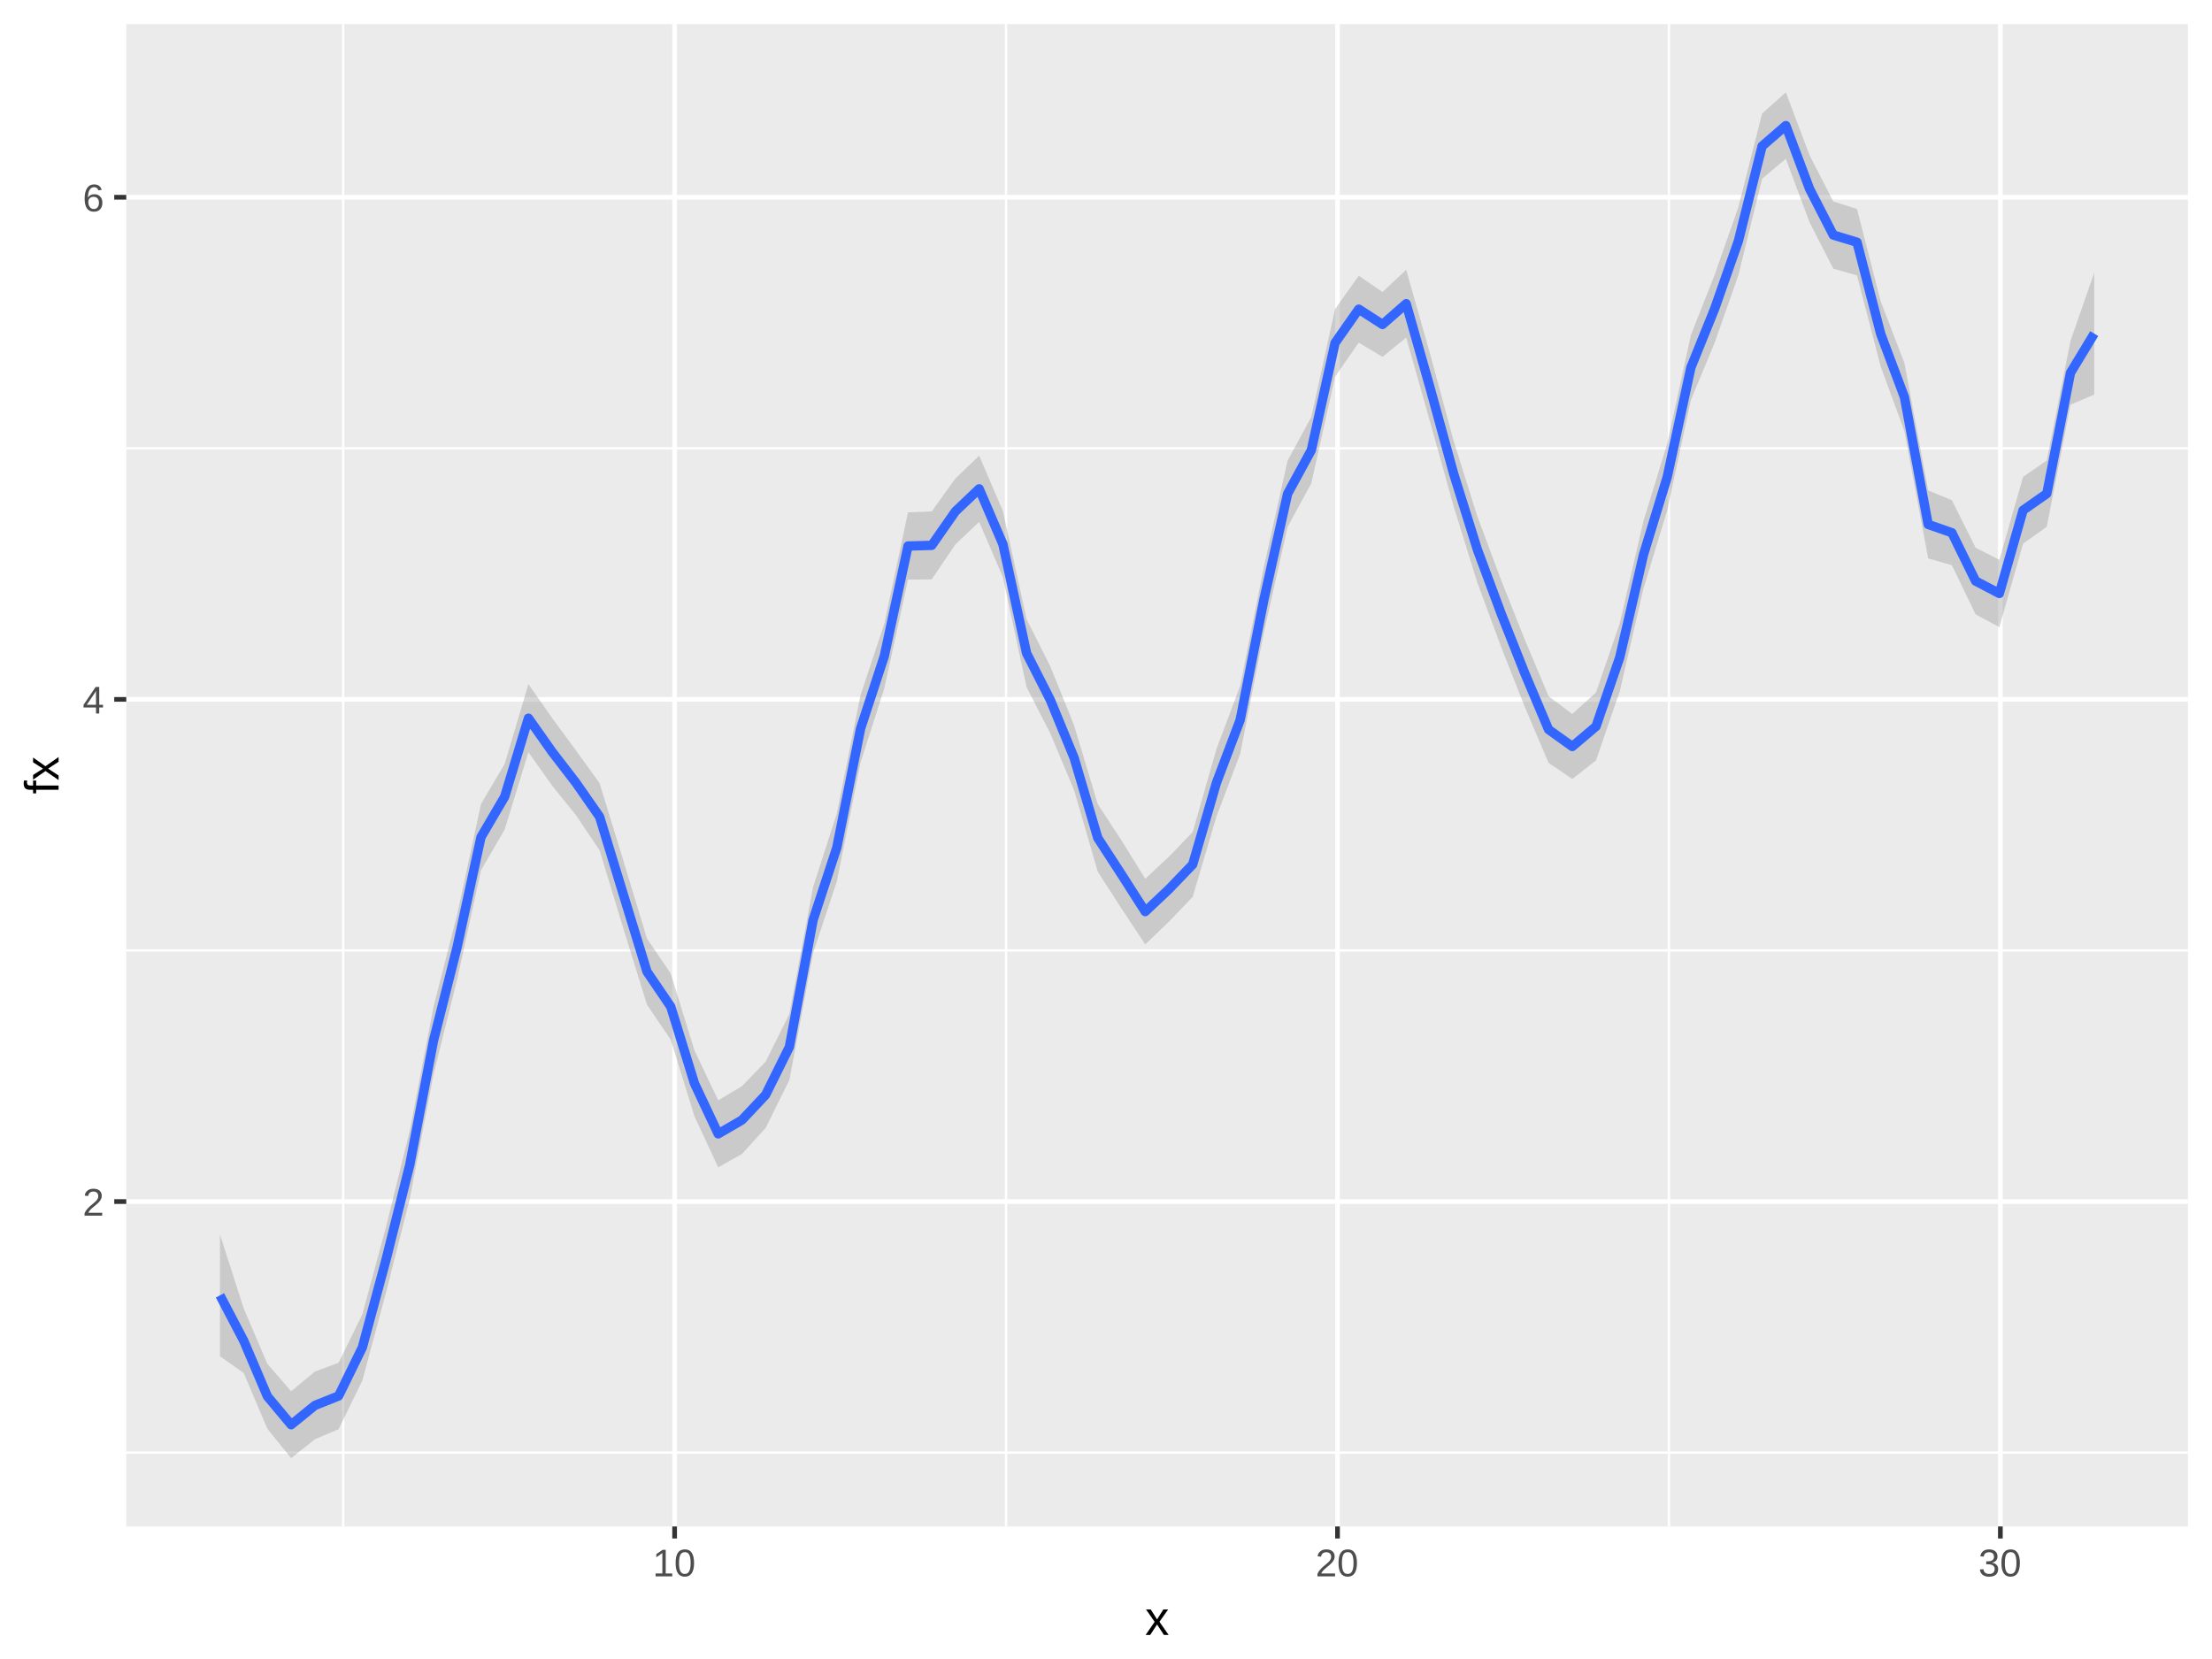
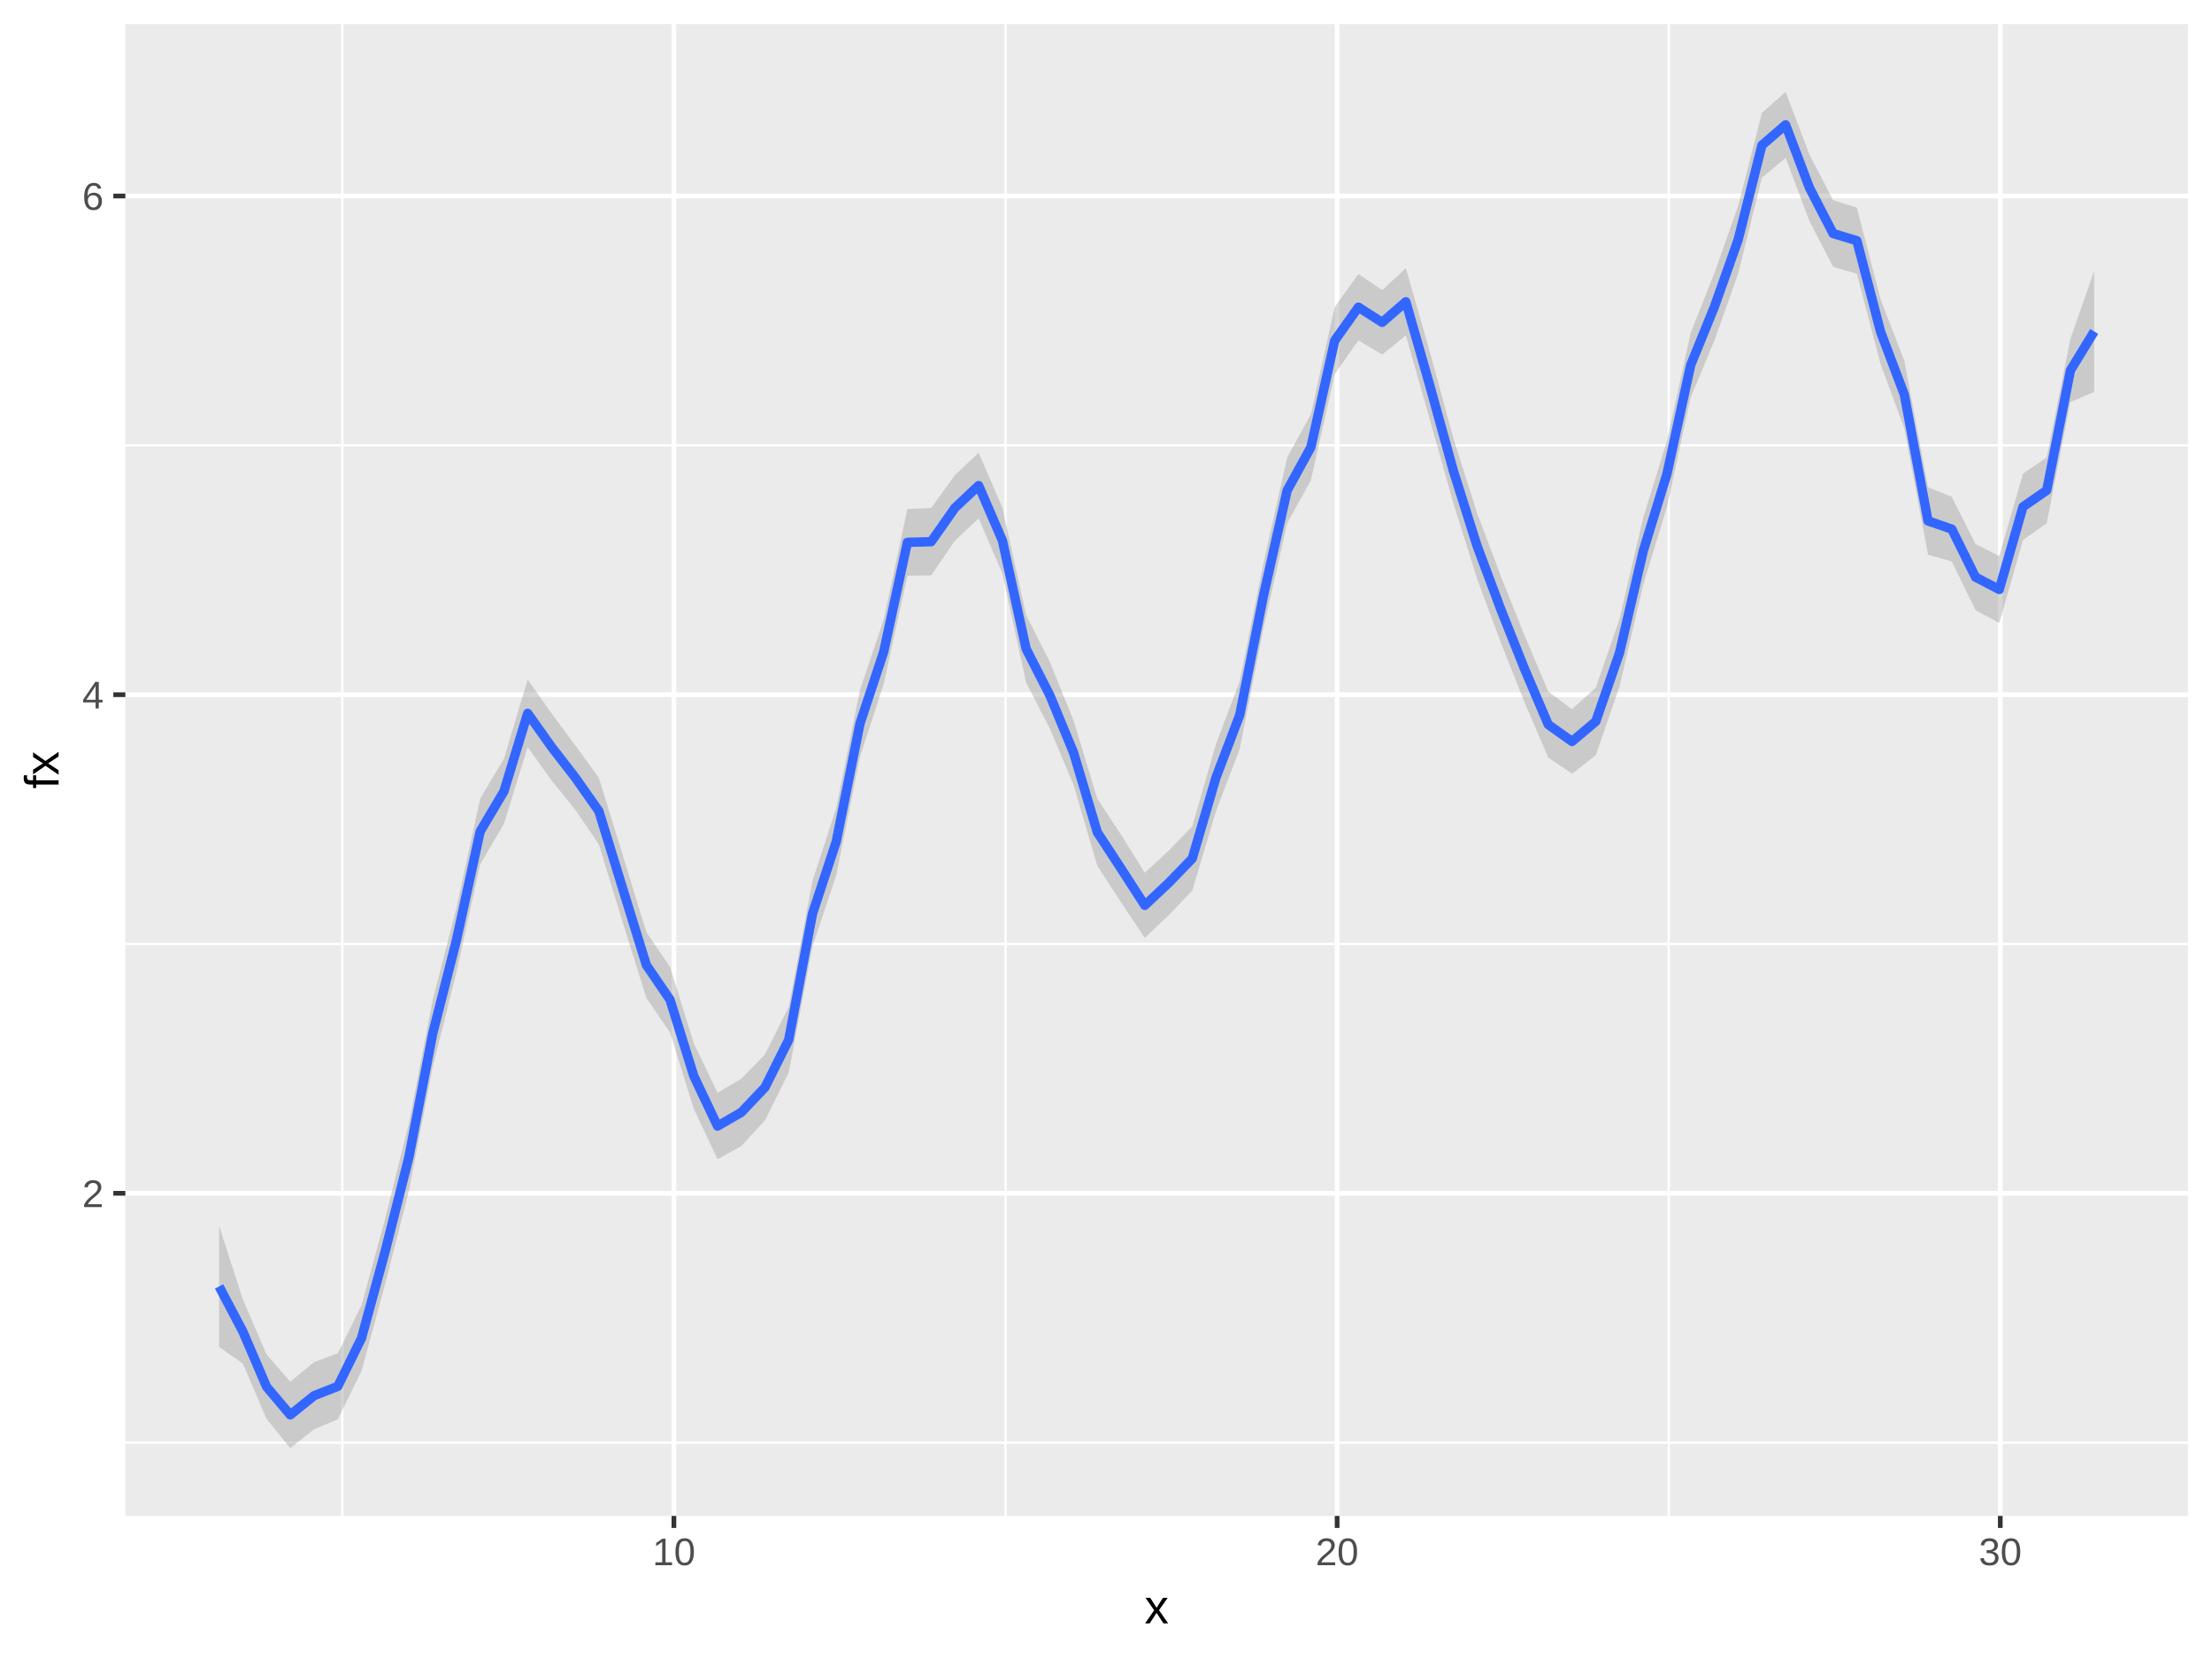
<svg xmlns="http://www.w3.org/2000/svg" viewBox="0 0 504.00 378.00">
  <defs>
    <style type="text/css">
    line, polyline, path, rect, circle {
      fill: none;
      stroke: #000000;
      stroke-linecap: round;
      stroke-linejoin: round;
      stroke-miterlimit: 10.00;
    }
  </style>
  </defs>
  <rect width="100%" height="100%" style="stroke: none; fill: #FFFFFF;" />
  <rect x="0.00" y="0.00" width="504.00" height="378.00" style="stroke-width: 1.07; stroke: #FFFFFF; fill: #FFFFFF;" />
  <defs>
-     <clipPath id="cpMjguNzcwOHw0OTguNTIxfDM0Ny43OTd8NS40Nzk0NQ==">
-       <rect x="28.77" y="5.48" width="469.75" height="342.32" />
+     <clipPath id="cpMjguNTU4OHw0OTguNTIxfDM0NS4zOTZ8NS40Nzk0NQ==">
+       <rect x="28.56" y="5.48" width="469.96" height="339.92" />
    </clipPath>
  </defs>
-   <rect x="28.77" y="5.48" width="469.75" height="342.32" style="stroke-width: 1.07; stroke: none; fill: #EBEBEB;" clip-path="url(#cpMjguNzcwOHw0OTguNTIxfDM0Ny43OTd8NS40Nzk0NQ==)" />
-   <polyline points="28.77,330.98 498.52,330.98 " style="stroke-width: 0.53; stroke: #FFFFFF; stroke-linecap: butt;" clip-path="url(#cpMjguNzcwOHw0OTguNTIxfDM0Ny43OTd8NS40Nzk0NQ==)" />
-   <polyline points="28.77,216.56 498.52,216.56 " style="stroke-width: 0.53; stroke: #FFFFFF; stroke-linecap: butt;" clip-path="url(#cpMjguNzcwOHw0OTguNTIxfDM0Ny43OTd8NS40Nzk0NQ==)" />
-   <polyline points="28.77,102.15 498.52,102.15 " style="stroke-width: 0.53; stroke: #FFFFFF; stroke-linecap: butt;" clip-path="url(#cpMjguNzcwOHw0OTguNTIxfDM0Ny43OTd8NS40Nzk0NQ==)" />
-   <polyline points="78.19,347.80 78.19,5.48 " style="stroke-width: 0.53; stroke: #FFFFFF; stroke-linecap: butt;" clip-path="url(#cpMjguNzcwOHw0OTguNTIxfDM0Ny43OTd8NS40Nzk0NQ==)" />
-   <polyline points="229.23,347.80 229.23,5.48 " style="stroke-width: 0.53; stroke: #FFFFFF; stroke-linecap: butt;" clip-path="url(#cpMjguNzcwOHw0OTguNTIxfDM0Ny43OTd8NS40Nzk0NQ==)" />
-   <polyline points="380.26,347.80 380.26,5.48 " style="stroke-width: 0.53; stroke: #FFFFFF; stroke-linecap: butt;" clip-path="url(#cpMjguNzcwOHw0OTguNTIxfDM0Ny43OTd8NS40Nzk0NQ==)" />
-   <polyline points="28.77,273.77 498.52,273.77 " style="stroke-width: 1.07; stroke: #FFFFFF; stroke-linecap: butt;" clip-path="url(#cpMjguNzcwOHw0OTguNTIxfDM0Ny43OTd8NS40Nzk0NQ==)" />
-   <polyline points="28.77,159.35 498.52,159.35 " style="stroke-width: 1.07; stroke: #FFFFFF; stroke-linecap: butt;" clip-path="url(#cpMjguNzcwOHw0OTguNTIxfDM0Ny43OTd8NS40Nzk0NQ==)" />
-   <polyline points="28.77,44.94 498.52,44.94 " style="stroke-width: 1.07; stroke: #FFFFFF; stroke-linecap: butt;" clip-path="url(#cpMjguNzcwOHw0OTguNTIxfDM0Ny43OTd8NS40Nzk0NQ==)" />
-   <polyline points="153.71,347.80 153.71,5.48 " style="stroke-width: 1.07; stroke: #FFFFFF; stroke-linecap: butt;" clip-path="url(#cpMjguNzcwOHw0OTguNTIxfDM0Ny43OTd8NS40Nzk0NQ==)" />
-   <polyline points="304.75,347.80 304.75,5.48 " style="stroke-width: 1.07; stroke: #FFFFFF; stroke-linecap: butt;" clip-path="url(#cpMjguNzcwOHw0OTguNTIxfDM0Ny43OTd8NS40Nzk0NQ==)" />
-   <polyline points="455.78,347.80 455.78,5.48 " style="stroke-width: 1.07; stroke: #FFFFFF; stroke-linecap: butt;" clip-path="url(#cpMjguNzcwOHw0OTguNTIxfDM0Ny43OTd8NS40Nzk0NQ==)" />
-   <polyline points="50.12,281.26 55.53,298.12 60.93,310.77 66.34,316.99 71.75,312.51 77.15,310.50 82.56,299.47 87.96,279.52 93.37,257.63 98.77,229.44 104.18,208.30 109.59,183.20 114.99,174.06 120.40,155.88 125.80,163.60 131.21,170.95 136.61,178.44 142.02,196.06 147.42,213.86 152.83,221.83 158.24,239.35 163.64,250.71 169.05,247.48 174.45,241.90 179.86,231.01 185.26,202.13 190.67,185.35 196.08,158.34 201.48,142.13 206.89,116.74 212.29,116.52 217.70,109.00 223.10,103.84 228.51,116.44 233.91,141.11 239.32,151.85 244.73,165.28 250.13,183.23 255.54,191.50 260.94,200.23 266.35,195.19 271.75,189.58 277.16,170.68 282.57,156.28 287.97,129.16 293.38,104.95 298.78,95.00 304.19,70.42 309.59,62.82 315.00,66.53 320.40,61.48 325.81,80.51 331.22,100.51 336.62,117.68 342.03,132.18 347.43,145.76 352.84,158.63 358.24,162.68 363.65,157.77 369.06,142.02 374.46,118.72 379.87,101.10 385.27,76.33 390.68,62.61 396.08,47.20 401.49,25.87 406.90,21.04 412.30,35.36 417.71,45.90 423.11,47.62 428.52,68.67 433.92,82.73 439.33,111.75 444.73,113.97 450.14,124.80 455.55,127.55 460.95,108.65 466.36,104.92 471.76,77.67 477.17,62.13 477.17,89.90 471.76,92.21 466.36,120.02 460.95,123.87 455.55,142.90 450.14,139.98 444.73,128.78 439.33,127.23 433.92,98.24 428.52,83.52 423.11,62.76 417.71,61.20 412.30,50.65 406.90,36.17 401.49,40.73 396.08,62.71 390.68,78.09 385.27,91.13 379.87,116.30 374.46,134.09 369.06,157.52 363.65,173.25 358.24,177.50 352.84,173.81 347.43,161.11 342.03,147.41 336.62,132.78 331.22,115.41 325.81,96.02 320.40,76.92 315.00,81.32 309.59,78.06 304.19,85.84 298.78,110.14 293.38,120.03 287.97,144.13 282.57,171.78 277.16,186.06 271.75,204.35 266.35,209.99 260.94,215.18 255.54,207.02 250.13,198.63 244.73,180.05 239.32,167.14 233.91,156.57 228.51,131.53 223.10,118.91 217.70,124.02 212.29,132.01 206.89,132.07 201.48,156.89 196.08,173.68 190.67,200.84 185.26,217.14 179.86,246.08 174.45,257.00 169.05,262.93 163.64,265.98 158.24,254.38 152.83,236.90 147.42,228.94 142.02,211.52 136.61,193.73 131.21,185.71 125.80,179.00 120.40,171.39 114.99,189.01 109.59,198.28 104.18,223.07 98.77,244.81 93.37,273.13 87.96,294.49 82.56,314.55 77.15,325.64 71.75,327.93 66.34,332.24 60.93,325.55 55.53,312.84 50.12,309.03 " style="stroke-width: 2.13; stroke: none; fill: #999999; fill-opacity: 0.40;" clip-path="url(#cpMjguNzcwOHw0OTguNTIxfDM0Ny43OTd8NS40Nzk0NQ==)" />
-   <polyline points="50.12,295.14 55.53,305.48 60.93,318.16 66.34,324.62 71.75,320.22 77.15,318.07 82.56,307.01 87.96,287.01 93.37,265.38 98.77,237.12 104.18,215.68 109.59,190.74 114.99,181.53 120.40,163.64 125.80,171.30 131.21,178.33 136.61,186.08 142.02,203.79 147.42,221.40 152.83,229.36 158.24,246.87 163.64,258.35 169.05,255.20 174.45,249.45 179.86,238.54 185.26,209.64 190.67,193.10 196.08,166.01 201.48,149.51 206.89,124.41 212.29,124.26 217.70,116.51 223.10,111.38 228.51,123.99 233.91,148.84 239.32,159.49 244.73,172.66 250.13,190.93 255.54,199.26 260.94,207.70 266.35,202.59 271.75,196.97 277.16,178.37 282.57,164.03 287.97,136.65 293.38,112.49 298.78,102.57 304.19,78.13 309.59,70.44 315.00,73.93 320.40,69.20 325.81,88.27 331.22,107.96 336.62,125.23 342.03,139.79 347.43,153.43 352.84,166.22 358.24,170.09 363.65,165.51 369.06,149.77 374.46,126.41 379.87,108.70 385.27,83.73 390.68,70.35 396.08,54.95 401.49,33.30 406.90,28.61 412.30,43.01 417.71,53.55 423.11,55.19 428.52,76.09 433.92,90.49 439.33,119.49 444.73,121.38 450.14,132.39 455.55,135.22 460.95,116.26 466.36,112.47 471.76,84.94 477.17,76.01 " style="stroke-width: 2.13; stroke: #3366FF; stroke-linecap: butt;" clip-path="url(#cpMjguNzcwOHw0OTguNTIxfDM0Ny43OTd8NS40Nzk0NQ==)" />
+   <rect x="28.56" y="5.48" width="469.96" height="339.92" style="stroke-width: 1.07; stroke: none; fill: #EBEBEB;" clip-path="url(#cpMjguNTU4OHw0OTguNTIxfDM0NS4zOTZ8NS40Nzk0NQ==)" />
+   <polyline points="28.56,328.70 498.52,328.70 " style="stroke-width: 0.53; stroke: #FFFFFF; stroke-linecap: butt;" clip-path="url(#cpMjguNTU4OHw0OTguNTIxfDM0NS4zOTZ8NS40Nzk0NQ==)" />
+   <polyline points="28.56,215.08 498.52,215.08 " style="stroke-width: 0.53; stroke: #FFFFFF; stroke-linecap: butt;" clip-path="url(#cpMjguNTU4OHw0OTguNTIxfDM0NS4zOTZ8NS40Nzk0NQ==)" />
+   <polyline points="28.56,101.47 498.52,101.47 " style="stroke-width: 0.53; stroke: #FFFFFF; stroke-linecap: butt;" clip-path="url(#cpMjguNTU4OHw0OTguNTIxfDM0NS4zOTZ8NS40Nzk0NQ==)" />
+   <polyline points="78.00,345.40 78.00,5.48 " style="stroke-width: 0.53; stroke: #FFFFFF; stroke-linecap: butt;" clip-path="url(#cpMjguNTU4OHw0OTguNTIxfDM0NS4zOTZ8NS40Nzk0NQ==)" />
+   <polyline points="229.11,345.40 229.11,5.48 " style="stroke-width: 0.53; stroke: #FFFFFF; stroke-linecap: butt;" clip-path="url(#cpMjguNTU4OHw0OTguNTIxfDM0NS4zOTZ8NS40Nzk0NQ==)" />
+   <polyline points="380.21,345.40 380.21,5.48 " style="stroke-width: 0.53; stroke: #FFFFFF; stroke-linecap: butt;" clip-path="url(#cpMjguNTU4OHw0OTguNTIxfDM0NS4zOTZ8NS40Nzk0NQ==)" />
+   <polyline points="28.56,271.89 498.52,271.89 " style="stroke-width: 1.07; stroke: #FFFFFF; stroke-linecap: butt;" clip-path="url(#cpMjguNTU4OHw0OTguNTIxfDM0NS4zOTZ8NS40Nzk0NQ==)" />
+   <polyline points="28.56,158.28 498.52,158.28 " style="stroke-width: 1.07; stroke: #FFFFFF; stroke-linecap: butt;" clip-path="url(#cpMjguNTU4OHw0OTguNTIxfDM0NS4zOTZ8NS40Nzk0NQ==)" />
+   <polyline points="28.56,44.66 498.52,44.66 " style="stroke-width: 1.07; stroke: #FFFFFF; stroke-linecap: butt;" clip-path="url(#cpMjguNTU4OHw0OTguNTIxfDM0NS4zOTZ8NS40Nzk0NQ==)" />
+   <polyline points="153.55,345.40 153.55,5.48 " style="stroke-width: 1.07; stroke: #FFFFFF; stroke-linecap: butt;" clip-path="url(#cpMjguNTU4OHw0OTguNTIxfDM0NS4zOTZ8NS40Nzk0NQ==)" />
+   <polyline points="304.66,345.40 304.66,5.48 " style="stroke-width: 1.07; stroke: #FFFFFF; stroke-linecap: butt;" clip-path="url(#cpMjguNTU4OHw0OTguNTIxfDM0NS4zOTZ8NS40Nzk0NQ==)" />
+   <polyline points="455.76,345.40 455.76,5.48 " style="stroke-width: 1.07; stroke: #FFFFFF; stroke-linecap: butt;" clip-path="url(#cpMjguNTU4OHw0OTguNTIxfDM0NS4zOTZ8NS40Nzk0NQ==)" />
+   <polyline points="49.92,279.32 55.33,296.07 60.74,308.63 66.14,314.81 71.55,310.35 76.96,308.36 82.37,297.41 87.78,277.60 93.19,255.86 98.59,227.86 104.00,206.88 109.41,181.95 114.82,172.87 120.23,154.83 125.63,162.50 131.04,169.79 136.45,177.22 141.86,194.73 147.27,212.40 152.67,220.31 158.08,237.71 163.49,248.99 168.90,245.78 174.31,240.24 179.71,229.43 185.12,200.75 190.53,184.09 195.94,157.26 201.35,141.17 206.75,115.96 212.16,115.74 217.57,108.27 222.98,103.15 228.39,115.66 233.80,140.16 239.20,150.83 244.61,164.16 250.02,181.99 255.43,190.20 260.84,198.86 266.24,193.86 271.65,188.29 277.06,169.52 282.47,155.22 287.88,128.30 293.28,104.26 298.69,94.37 304.10,69.97 309.51,62.42 314.92,66.11 320.32,61.09 325.73,79.98 331.14,99.84 336.55,116.89 341.96,131.29 347.36,144.77 352.77,157.56 358.18,161.58 363.59,156.70 369.00,141.06 374.41,117.93 379.81,100.43 385.22,75.83 390.63,62.21 396.04,46.91 401.45,25.72 406.85,20.93 412.26,35.15 417.67,45.62 423.08,47.32 428.49,68.22 433.89,82.19 439.30,111.01 444.71,113.21 450.12,123.96 455.53,126.69 460.93,107.93 466.34,104.22 471.75,77.16 477.16,61.73 477.16,89.31 471.75,91.60 466.34,119.21 460.93,123.04 455.53,141.94 450.12,139.04 444.71,127.92 439.30,126.38 433.89,97.59 428.49,82.97 423.08,62.36 417.67,60.81 412.26,50.33 406.85,35.96 401.45,40.48 396.04,62.31 390.63,77.58 385.22,90.53 379.81,115.52 374.41,133.19 369.00,156.46 363.59,172.08 358.18,176.29 352.77,172.63 347.36,160.02 341.96,146.41 336.55,131.89 331.14,114.64 325.73,95.39 320.32,76.42 314.92,80.79 309.51,77.55 304.10,85.27 298.69,109.41 293.28,119.23 287.88,143.16 282.47,170.62 277.06,184.80 271.65,202.95 266.24,208.56 260.84,213.71 255.43,205.60 250.02,197.28 244.61,178.82 239.20,166.00 233.80,155.51 228.39,130.64 222.98,118.11 217.57,123.19 212.16,131.12 206.75,131.19 201.35,155.83 195.94,172.50 190.53,199.47 185.12,215.65 179.71,244.39 174.31,255.24 168.90,261.12 163.49,264.15 158.08,252.63 152.67,235.27 147.27,227.37 141.86,210.08 136.45,192.40 131.04,184.45 125.63,177.78 120.23,170.23 114.82,187.72 109.41,196.93 104.00,221.54 98.59,243.13 93.19,271.26 87.78,292.47 82.37,312.38 76.96,323.39 71.55,325.66 66.14,329.95 60.74,323.31 55.33,310.68 49.92,306.90 " style="stroke-width: 2.13; stroke: none; fill: #999999; fill-opacity: 0.40;" clip-path="url(#cpMjguNTU4OHw0OTguNTIxfDM0NS4zOTZ8NS40Nzk0NQ==)" />
+   <polyline points="49.92,293.11 55.33,303.38 60.74,315.97 66.14,322.38 71.55,318.01 76.96,315.88 82.37,304.89 87.78,285.03 93.19,263.56 98.59,235.50 104.00,214.21 109.41,189.44 114.82,180.30 120.23,162.53 125.63,170.14 131.04,177.12 136.45,184.81 141.86,202.40 147.27,219.89 152.67,227.79 158.08,245.17 163.49,256.57 168.90,253.45 174.31,247.74 179.71,236.91 185.12,208.20 190.53,191.78 195.94,164.88 201.35,148.50 206.75,123.57 212.16,123.43 217.57,115.73 222.98,110.63 228.39,123.15 233.80,147.83 239.20,158.41 244.61,171.49 250.02,189.63 255.43,197.90 260.84,206.28 266.24,201.21 271.65,195.62 277.06,177.16 282.47,162.92 287.88,135.73 293.28,111.74 298.69,101.89 304.10,77.62 309.51,69.99 314.92,73.45 320.32,68.76 325.73,87.69 331.14,107.24 336.55,124.39 341.96,138.85 347.36,152.40 352.77,165.09 358.18,168.94 363.59,164.39 369.00,148.76 374.41,125.56 379.81,107.98 385.22,83.18 390.63,69.89 396.04,54.61 401.45,33.10 406.85,28.44 412.26,42.74 417.67,53.21 423.08,54.84 428.49,75.60 433.89,89.89 439.30,118.69 444.71,120.56 450.12,131.50 455.53,134.31 460.93,115.48 466.34,111.72 471.75,84.38 477.16,75.52 " style="stroke-width: 2.13; stroke: #3366FF; stroke-linecap: butt;" clip-path="url(#cpMjguNTU4OHw0OTguNTIxfDM0NS4zOTZ8NS40Nzk0NQ==)" />
  <defs>
    <clipPath id="cpMHw1MDR8Mzc4fDA=">
      <rect x="0.00" y="0.00" width="504.00" height="378.00" />
    </clipPath>
  </defs>
  <g clip-path="url(#cpMHw1MDR8Mzc4fDA=)">
-     <text x="18.83" y="276.99" style="font-size: 8.80px; fill: #4D4D4D; font-family: Arial;" textLength="5.01px" lengthAdjust="spacingAndGlyphs">2</text>
+     <text x="18.73" y="275.04" style="font-size: 8.80px; fill: #4D4D4D; font-family: Arial;" textLength="4.89px" lengthAdjust="spacingAndGlyphs">2</text>
  </g>
  <g clip-path="url(#cpMHw1MDR8Mzc4fDA=)">
-     <text x="18.83" y="162.57" style="font-size: 8.80px; fill: #4D4D4D; font-family: Arial;" textLength="5.01px" lengthAdjust="spacingAndGlyphs">4</text>
+     <text x="18.73" y="161.42" style="font-size: 8.80px; fill: #4D4D4D; font-family: Arial;" textLength="4.89px" lengthAdjust="spacingAndGlyphs">4</text>
  </g>
  <g clip-path="url(#cpMHw1MDR8Mzc4fDA=)">
-     <text x="18.83" y="48.16" style="font-size: 8.80px; fill: #4D4D4D; font-family: Arial;" textLength="5.01px" lengthAdjust="spacingAndGlyphs">6</text>
+     <text x="18.73" y="47.81" style="font-size: 8.80px; fill: #4D4D4D; font-family: Arial;" textLength="4.89px" lengthAdjust="spacingAndGlyphs">6</text>
  </g>
-   <polyline points="26.03,273.77 28.77,273.77 " style="stroke-width: 1.07; stroke: #333333; stroke-linecap: butt;" clip-path="url(#cpMHw1MDR8Mzc4fDA=)" />
-   <polyline points="26.03,159.35 28.77,159.35 " style="stroke-width: 1.07; stroke: #333333; stroke-linecap: butt;" clip-path="url(#cpMHw1MDR8Mzc4fDA=)" />
-   <polyline points="26.03,44.94 28.77,44.94 " style="stroke-width: 1.07; stroke: #333333; stroke-linecap: butt;" clip-path="url(#cpMHw1MDR8Mzc4fDA=)" />
-   <polyline points="153.71,350.54 153.71,347.80 " style="stroke-width: 1.07; stroke: #333333; stroke-linecap: butt;" clip-path="url(#cpMHw1MDR8Mzc4fDA=)" />
-   <polyline points="304.75,350.54 304.75,347.80 " style="stroke-width: 1.07; stroke: #333333; stroke-linecap: butt;" clip-path="url(#cpMHw1MDR8Mzc4fDA=)" />
-   <polyline points="455.78,350.54 455.78,347.80 " style="stroke-width: 1.07; stroke: #333333; stroke-linecap: butt;" clip-path="url(#cpMHw1MDR8Mzc4fDA=)" />
+   <polyline points="25.82,271.89 28.56,271.89 " style="stroke-width: 1.07; stroke: #333333; stroke-linecap: butt;" clip-path="url(#cpMHw1MDR8Mzc4fDA=)" />
+   <polyline points="25.82,158.28 28.56,158.28 " style="stroke-width: 1.07; stroke: #333333; stroke-linecap: butt;" clip-path="url(#cpMHw1MDR8Mzc4fDA=)" />
+   <polyline points="25.82,44.66 28.56,44.66 " style="stroke-width: 1.07; stroke: #333333; stroke-linecap: butt;" clip-path="url(#cpMHw1MDR8Mzc4fDA=)" />
+   <polyline points="153.55,348.14 153.55,345.40 " style="stroke-width: 1.07; stroke: #333333; stroke-linecap: butt;" clip-path="url(#cpMHw1MDR8Mzc4fDA=)" />
+   <polyline points="304.66,348.14 304.66,345.40 " style="stroke-width: 1.07; stroke: #333333; stroke-linecap: butt;" clip-path="url(#cpMHw1MDR8Mzc4fDA=)" />
+   <polyline points="455.76,348.14 455.76,345.40 " style="stroke-width: 1.07; stroke: #333333; stroke-linecap: butt;" clip-path="url(#cpMHw1MDR8Mzc4fDA=)" />
  <g clip-path="url(#cpMHw1MDR8Mzc4fDA=)">
-     <text x="148.70" y="359.17" style="font-size: 8.80px; fill: #4D4D4D; font-family: Arial;" textLength="10.01px" lengthAdjust="spacingAndGlyphs">10</text>
+     <text x="148.66" y="356.63" style="font-size: 8.80px; fill: #4D4D4D; font-family: Arial;" textLength="9.79px" lengthAdjust="spacingAndGlyphs">10</text>
  </g>
  <g clip-path="url(#cpMHw1MDR8Mzc4fDA=)">
-     <text x="299.74" y="359.17" style="font-size: 8.80px; fill: #4D4D4D; font-family: Arial;" textLength="10.01px" lengthAdjust="spacingAndGlyphs">20</text>
+     <text x="299.76" y="356.63" style="font-size: 8.80px; fill: #4D4D4D; font-family: Arial;" textLength="9.79px" lengthAdjust="spacingAndGlyphs">20</text>
  </g>
  <g clip-path="url(#cpMHw1MDR8Mzc4fDA=)">
-     <text x="450.78" y="359.17" style="font-size: 8.80px; fill: #4D4D4D; font-family: Arial;" textLength="10.01px" lengthAdjust="spacingAndGlyphs">30</text>
+     <text x="450.87" y="356.63" style="font-size: 8.80px; fill: #4D4D4D; font-family: Arial;" textLength="9.79px" lengthAdjust="spacingAndGlyphs">30</text>
  </g>
  <g clip-path="url(#cpMHw1MDR8Mzc4fDA=)">
-     <text x="260.90" y="372.52" style="font-size: 11.00px; font-family: Arial;" textLength="5.50px" lengthAdjust="spacingAndGlyphs">x</text>
+     <text x="260.79" y="369.88" style="font-size: 11.00px; font-family: Arial;" textLength="5.50px" lengthAdjust="spacingAndGlyphs">x</text>
  </g>
  <g clip-path="url(#cpMHw1MDR8Mzc4fDA=)">
-     <text transform="translate(13.35,180.92) rotate(-90)" style="font-size: 11.00px; font-family: Arial;" textLength="8.56px" lengthAdjust="spacingAndGlyphs">fx</text>
+     <text transform="translate(13.35,179.72) rotate(-90)" style="font-size: 11.00px; font-family: Arial;" textLength="8.56px" lengthAdjust="spacingAndGlyphs">fx</text>
  </g>
</svg>
